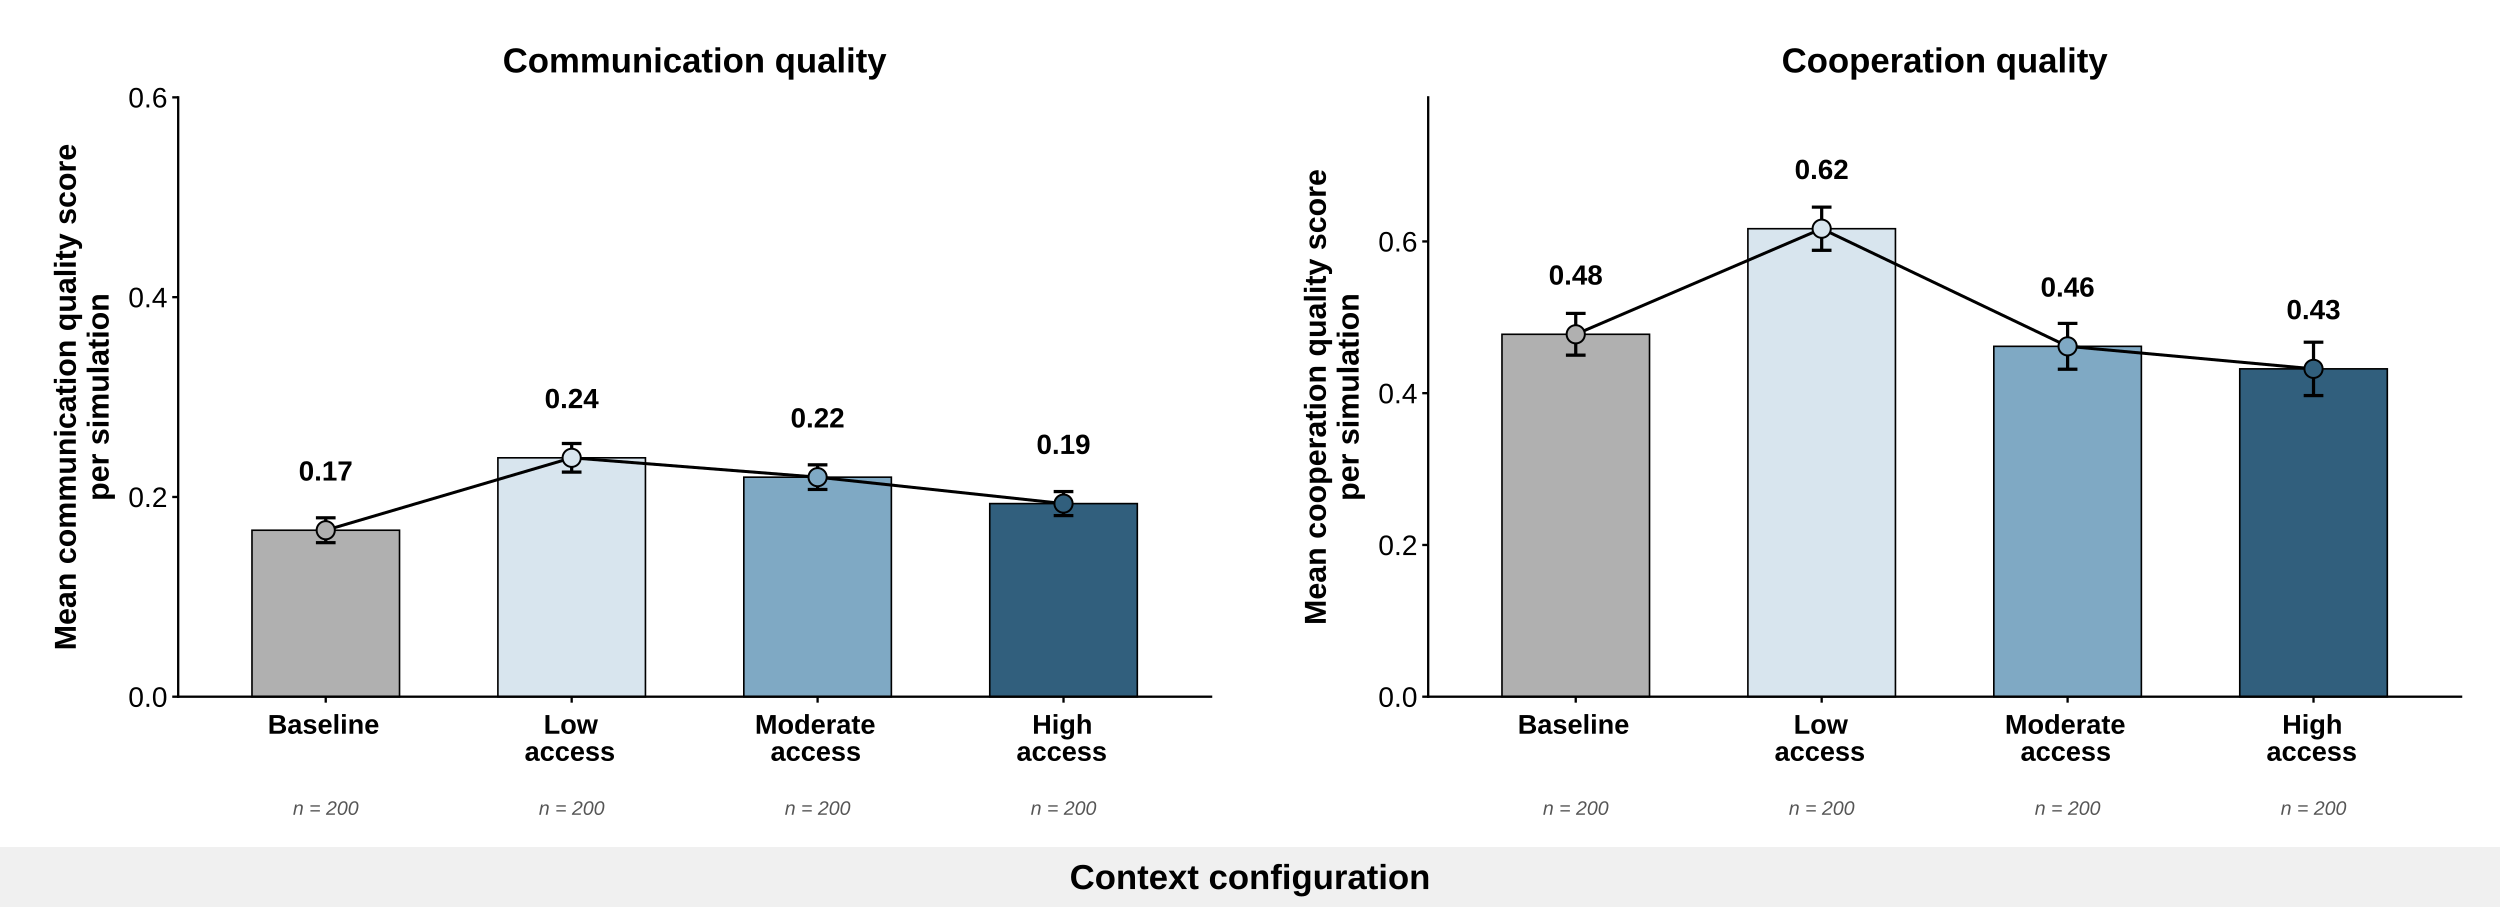
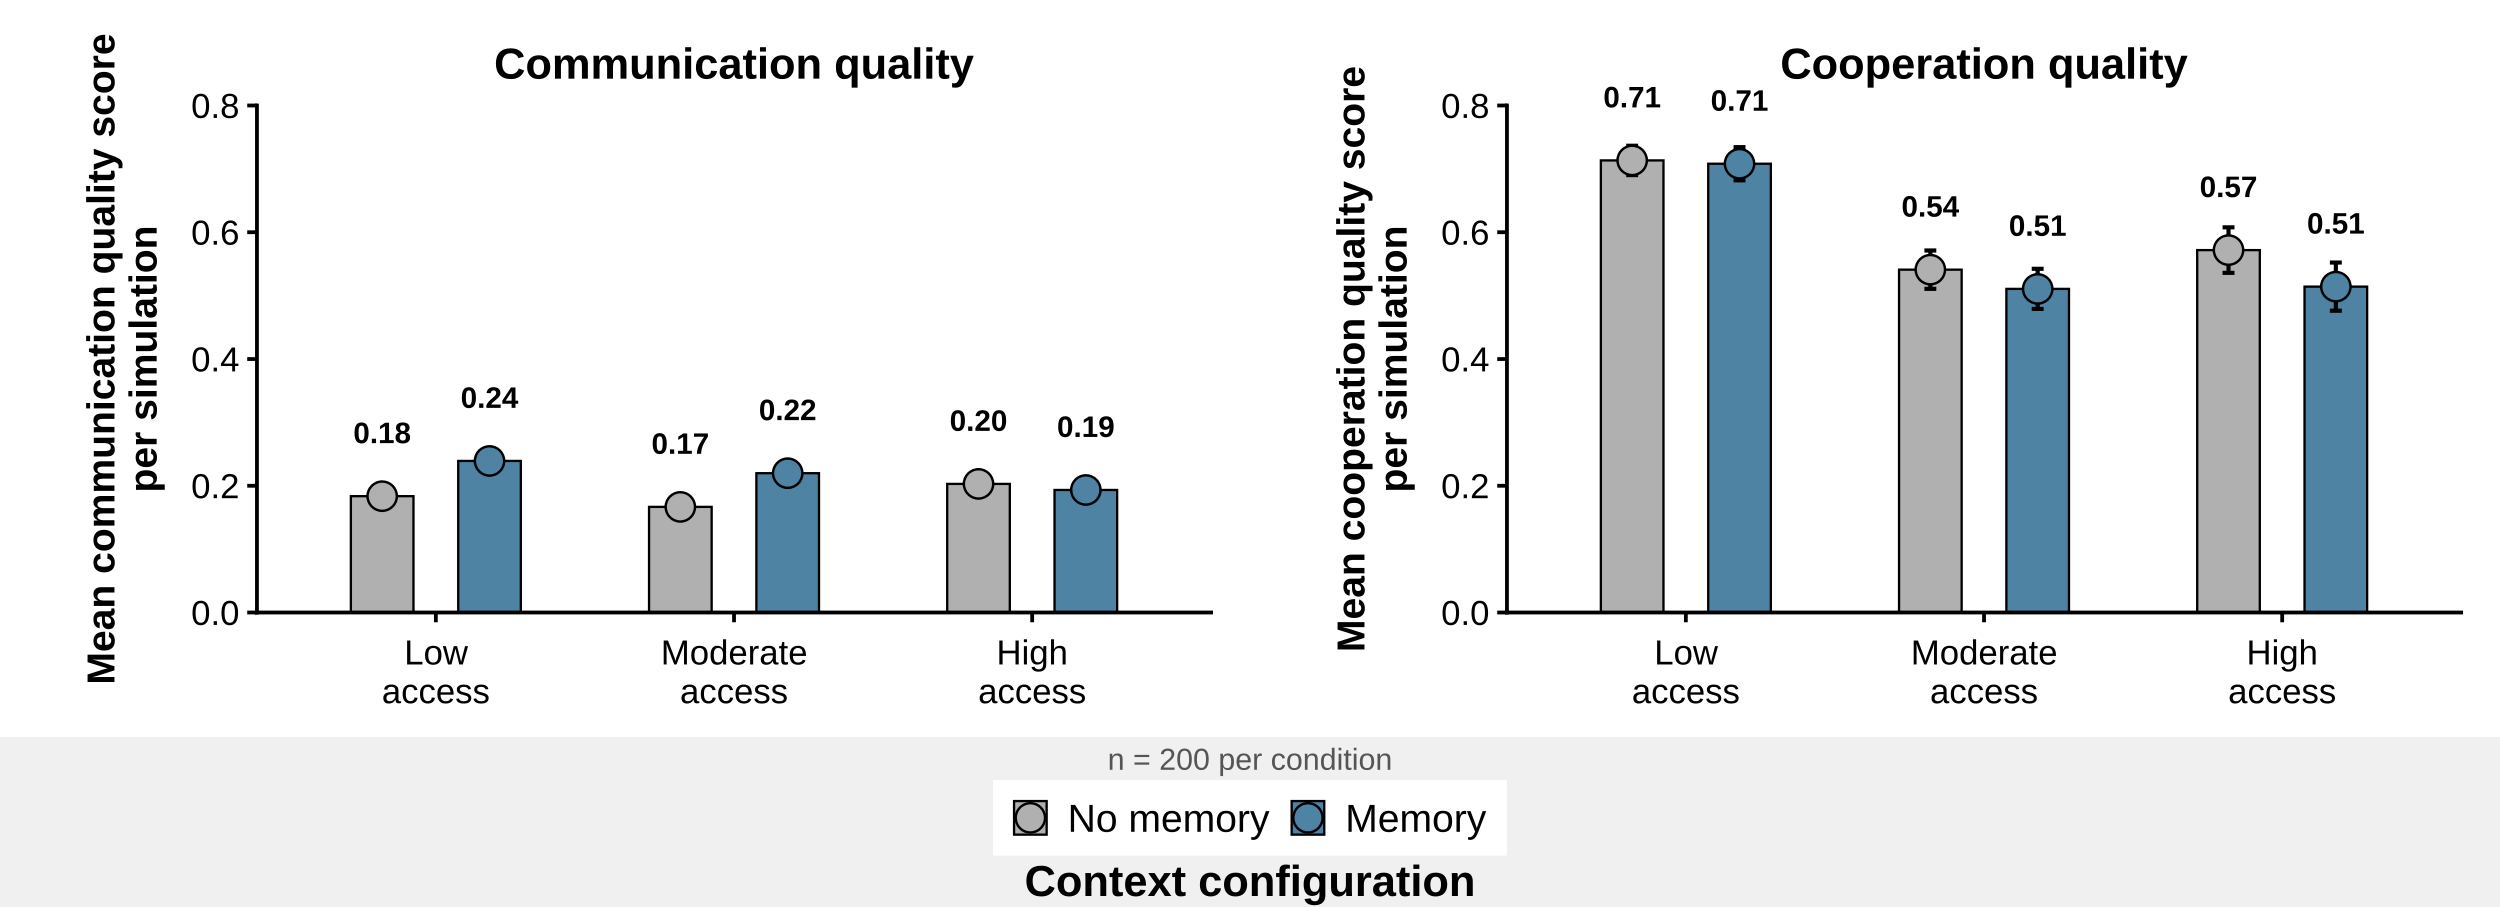
<svg xmlns="http://www.w3.org/2000/svg" width="1152.00pt" height="417.60pt" viewBox="0 0 1152.00 417.60">
  <g class="svglite">
    <defs>
      <style type="text/css">
    .svglite line, .svglite polyline, .svglite polygon, .svglite path, .svglite rect, .svglite circle {
      fill: none;
      stroke: #000000;
      stroke-linecap: round;
      stroke-linejoin: round;
      stroke-miterlimit: 10.00;
    }
    .svglite text {
      white-space: pre;
    }
    .svglite g.glyphgroup path {
      fill: inherit;
      stroke: none;
    }
  </style>
    </defs>
    <rect width="100%" height="100%" style="stroke: none; fill: none;" />
    <defs>
      <clipPath id="cpMC4wMHwxMTUyLjAwfDAuMDB8NDE3LjYw">
        <rect x="0.00" y="0.00" width="1152.00" height="417.60" />
      </clipPath>
    </defs>
    <g clip-path="url(#cpMC4wMHwxMTUyLjAwfDAuMDB8NDE3LjYw)">
</g>
    <defs>
-       <clipPath id="cpMC4wMHwxMTUyLjAwfDAuMDB8MzkwLjI4">
-         <rect x="0.00" y="0.00" width="1152.00" height="390.28" />
-       </clipPath>
-     </defs>
-     <g clip-path="url(#cpMC4wMHwxMTUyLjAwfDAuMDB8MzkwLjI4)">
- </g>
-     <g clip-path="url(#cpMC4wMHwxMTUyLjAwfDAuMDB8NDE3LjYw)">
- </g>
-     <defs>
-       <clipPath id="cpMC4wMHw1NzYuMDB8MC4wMHwzOTAuMjg=">
-         <rect x="0.00" y="0.00" width="576.00" height="390.28" />
-       </clipPath>
-     </defs>
-     <g clip-path="url(#cpMC4wMHw1NzYuMDB8MC4wMHwzOTAuMjg=)">
-       <rect x="0.00" y="0" width="576.00" height="390.28" style="stroke-width: 1.07; stroke: #FFFFFF; fill: #FFFFFF;" />
-     </g>
-     <g clip-path="url(#cpMC4wMHwxMTUyLjAwfDAuMDB8NDE3LjYw)">
-       <rect x="82.11" y="44.86" width="475.96" height="276.19" style="stroke-width: 1.07; stroke: none; fill: #FFFFFF;" />
-       <rect x="116.11" y="244.33" width="67.99" height="76.72" style="stroke-width: 0.75; stroke-linecap: butt; stroke-linejoin: miter; fill: #B0B0B0;" />
-       <rect x="229.43" y="210.96" width="67.99" height="110.09" style="stroke-width: 0.75; stroke-linecap: butt; stroke-linejoin: miter; fill: #D8E5EE;" />
-       <rect x="342.75" y="219.88" width="67.99" height="101.17" style="stroke-width: 0.75; stroke-linecap: butt; stroke-linejoin: miter; fill: #7FA9C4;" />
-       <rect x="456.08" y="232.06" width="67.99" height="88.99" style="stroke-width: 0.75; stroke-linecap: butt; stroke-linejoin: miter; fill: #315F7D;" />
-       <polyline points="150.10,244.33 263.43,210.96 376.75,219.88 490.07,232.06 " style="stroke-width: 1.39; stroke-linecap: butt;" />
-       <polyline points="145.57,238.60 154.64,238.60 " style="stroke-width: 1.49; stroke-linecap: butt;" />
-       <polyline points="150.10,238.60 150.10,250.06 " style="stroke-width: 1.49; stroke-linecap: butt;" />
-       <polyline points="145.57,250.06 154.64,250.06 " style="stroke-width: 1.49; stroke-linecap: butt;" />
-       <polyline points="258.89,204.37 267.96,204.37 " style="stroke-width: 1.49; stroke-linecap: butt;" />
-       <polyline points="263.43,204.37 263.43,217.54 " style="stroke-width: 1.49; stroke-linecap: butt;" />
-       <polyline points="258.89,217.54 267.96,217.54 " style="stroke-width: 1.49; stroke-linecap: butt;" />
-       <polyline points="372.22,214.20 381.28,214.20 " style="stroke-width: 1.49; stroke-linecap: butt;" />
-       <polyline points="376.75,214.20 376.75,225.55 " style="stroke-width: 1.49; stroke-linecap: butt;" />
-       <polyline points="372.22,225.55 381.28,225.55 " style="stroke-width: 1.49; stroke-linecap: butt;" />
-       <polyline points="485.54,226.52 494.61,226.52 " style="stroke-width: 1.49; stroke-linecap: butt;" />
-       <polyline points="490.07,226.52 490.07,237.59 " style="stroke-width: 1.49; stroke-linecap: butt;" />
-       <polyline points="485.54,237.59 494.61,237.59 " style="stroke-width: 1.49; stroke-linecap: butt;" />
-       <circle cx="150.10" cy="244.33" r="4.20" style="stroke-width: 0.92; fill: #B0B0B0;" />
-       <circle cx="263.43" cy="210.96" r="4.20" style="stroke-width: 0.92; fill: #D8E5EE;" />
-       <circle cx="376.75" cy="219.88" r="4.20" style="stroke-width: 0.92; fill: #7FA9C4;" />
-       <circle cx="490.07" cy="232.06" r="4.20" style="stroke-width: 0.92; fill: #315F7D;" />
-       <text x="150.10" y="221.44" text-anchor="middle" style="font-size: 12.80px; font-weight: bold; font-family: &quot;Arial&quot;;" textLength="24.89px" lengthAdjust="spacingAndGlyphs">0.17</text>
-       <text x="263.43" y="188.06" text-anchor="middle" style="font-size: 12.80px; font-weight: bold; font-family: &quot;Arial&quot;;" textLength="24.89px" lengthAdjust="spacingAndGlyphs">0.24</text>
-       <text x="376.75" y="196.98" text-anchor="middle" style="font-size: 12.80px; font-weight: bold; font-family: &quot;Arial&quot;;" textLength="24.89px" lengthAdjust="spacingAndGlyphs">0.22</text>
-       <text x="490.07" y="209.16" text-anchor="middle" style="font-size: 12.80px; font-weight: bold; font-family: &quot;Arial&quot;;" textLength="24.89px" lengthAdjust="spacingAndGlyphs">0.19</text>
-       <polyline points="82.11,321.05 82.11,44.86 " style="stroke-width: 1.07; stroke-linecap: square;" />
-       <text x="77.18" y="325.71" text-anchor="end" style="font-size: 13.00px; font-family: &quot;Arial&quot;;" textLength="18.08px" lengthAdjust="spacingAndGlyphs">0.0</text>
-       <text x="77.18" y="233.64" text-anchor="end" style="font-size: 13.00px; font-family: &quot;Arial&quot;;" textLength="18.08px" lengthAdjust="spacingAndGlyphs">0.2</text>
-       <text x="77.18" y="141.58" text-anchor="end" style="font-size: 13.00px; font-family: &quot;Arial&quot;;" textLength="18.08px" lengthAdjust="spacingAndGlyphs">0.4</text>
-       <text x="77.18" y="49.52" text-anchor="end" style="font-size: 13.00px; font-family: &quot;Arial&quot;;" textLength="18.08px" lengthAdjust="spacingAndGlyphs">0.6</text>
-       <polyline points="79.37,321.05 82.11,321.05 " style="stroke-width: 1.07; stroke-linecap: butt;" />
-       <polyline points="79.37,228.99 82.11,228.99 " style="stroke-width: 1.07; stroke-linecap: butt;" />
-       <polyline points="79.37,136.93 82.11,136.93 " style="stroke-width: 1.07; stroke-linecap: butt;" />
-       <polyline points="79.37,44.86 82.11,44.86 " style="stroke-width: 1.07; stroke-linecap: butt;" />
-       <polyline points="82.11,321.05 558.07,321.05 " style="stroke-width: 1.07; stroke-linecap: square;" />
-       <polyline points="150.10,323.79 150.10,321.05 " style="stroke-width: 1.07; stroke-linecap: butt;" />
-       <polyline points="263.43,323.79 263.43,321.05 " style="stroke-width: 1.07; stroke-linecap: butt;" />
-       <polyline points="376.75,323.79 376.75,321.05 " style="stroke-width: 1.07; stroke-linecap: butt;" />
-       <polyline points="490.07,323.79 490.07,321.05 " style="stroke-width: 1.07; stroke-linecap: butt;" />
-       <text x="123.37" y="338.11" style="font-size: 12.50px; font-weight: bold; font-family: &quot;Arial&quot;;" textLength="51.42px" lengthAdjust="spacingAndGlyphs">Baseline</text>
-       <text x="134.96" y="375.47" style="font-size: 9.00px; font-style: italic;fill: #555555; font-family: &quot;Arial&quot;;" textLength="5.00px" lengthAdjust="spacingAndGlyphs">n</text>
-       <text x="142.47" y="375.47" style="font-size: 9.00px; font-style: italic;fill: #555555; font-family: &quot;Arial&quot;;" textLength="5.25px" lengthAdjust="spacingAndGlyphs">=</text>
-       <text x="150.23" y="375.47" style="font-size: 9.00px; font-style: italic;fill: #555555; font-family: &quot;Arial&quot;;" textLength="15.00px" lengthAdjust="spacingAndGlyphs">200</text>
-       <text x="250.52" y="338.11" style="font-size: 12.50px; font-weight: bold; font-family: &quot;Arial&quot;;" textLength="25.00px" lengthAdjust="spacingAndGlyphs">Low</text>
-       <text x="241.74" y="350.56" style="font-size: 12.50px; font-weight: bold; font-family: &quot;Arial&quot;;" textLength="41.72px" lengthAdjust="spacingAndGlyphs">access</text>
-       <text x="248.29" y="375.47" style="font-size: 9.00px; font-style: italic;fill: #555555; font-family: &quot;Arial&quot;;" textLength="5.00px" lengthAdjust="spacingAndGlyphs">n</text>
-       <text x="255.79" y="375.47" style="font-size: 9.00px; font-style: italic;fill: #555555; font-family: &quot;Arial&quot;;" textLength="5.25px" lengthAdjust="spacingAndGlyphs">=</text>
-       <text x="263.55" y="375.47" style="font-size: 9.00px; font-style: italic;fill: #555555; font-family: &quot;Arial&quot;;" textLength="15.00px" lengthAdjust="spacingAndGlyphs">200</text>
-       <text x="347.86" y="338.11" style="font-size: 12.50px; font-weight: bold; font-family: &quot;Arial&quot;;" textLength="55.56px" lengthAdjust="spacingAndGlyphs">Moderate</text>
-       <text x="355.07" y="350.56" style="font-size: 12.50px; font-weight: bold; font-family: &quot;Arial&quot;;" textLength="41.72px" lengthAdjust="spacingAndGlyphs">access</text>
-       <text x="361.61" y="375.47" style="font-size: 9.00px; font-style: italic;fill: #555555; font-family: &quot;Arial&quot;;" textLength="5.00px" lengthAdjust="spacingAndGlyphs">n</text>
-       <text x="369.12" y="375.47" style="font-size: 9.00px; font-style: italic;fill: #555555; font-family: &quot;Arial&quot;;" textLength="5.25px" lengthAdjust="spacingAndGlyphs">=</text>
-       <text x="376.88" y="375.47" style="font-size: 9.00px; font-style: italic;fill: #555555; font-family: &quot;Arial&quot;;" textLength="15.00px" lengthAdjust="spacingAndGlyphs">200</text>
-       <text x="475.63" y="338.11" style="font-size: 12.50px; font-weight: bold; font-family: &quot;Arial&quot;;" textLength="27.78px" lengthAdjust="spacingAndGlyphs">High</text>
-       <text x="468.39" y="350.56" style="font-size: 12.50px; font-weight: bold; font-family: &quot;Arial&quot;;" textLength="41.72px" lengthAdjust="spacingAndGlyphs">access</text>
-       <text x="474.94" y="375.47" style="font-size: 9.00px; font-style: italic;fill: #555555; font-family: &quot;Arial&quot;;" textLength="5.00px" lengthAdjust="spacingAndGlyphs">n</text>
-       <text x="482.44" y="375.47" style="font-size: 9.00px; font-style: italic;fill: #555555; font-family: &quot;Arial&quot;;" textLength="5.25px" lengthAdjust="spacingAndGlyphs">=</text>
-       <text x="490.20" y="375.47" style="font-size: 9.00px; font-style: italic;fill: #555555; font-family: &quot;Arial&quot;;" textLength="15.00px" lengthAdjust="spacingAndGlyphs">200</text>
-       <text transform="translate(34.93,182.96) rotate(-90)" text-anchor="middle" style="font-size: 14.00px; font-weight: bold; font-family: &quot;Arial&quot;;" textLength="233.30px" lengthAdjust="spacingAndGlyphs">Mean communication quality score</text>
-       <text transform="translate(50.05,182.96) rotate(-90)" text-anchor="middle" style="font-size: 14.00px; font-weight: bold; font-family: &quot;Arial&quot;;" textLength="95.66px" lengthAdjust="spacingAndGlyphs">per simulation</text>
-       <text x="320.09" y="33.37" text-anchor="middle" style="font-size: 16.00px; font-weight: bold; font-family: &quot;Arial&quot;;" textLength="177.05px" lengthAdjust="spacingAndGlyphs">Communication quality</text>
-     </g>
-     <defs>
-       <clipPath id="cpNTc2LjAwfDExNTIuMDB8MC4wMHwzOTAuMjg=">
-         <rect x="576.00" y="0.00" width="576.00" height="390.28" />
-       </clipPath>
-     </defs>
-     <g clip-path="url(#cpNTc2LjAwfDExNTIuMDB8MC4wMHwzOTAuMjg=)">
-       <rect x="576.00" y="0" width="576.00" height="390.28" style="stroke-width: 1.07; stroke: #FFFFFF; fill: #FFFFFF;" />
-     </g>
-     <g clip-path="url(#cpMC4wMHwxMTUyLjAwfDAuMDB8NDE3LjYw)">
-       <rect x="658.11" y="44.86" width="475.96" height="276.19" style="stroke-width: 1.07; stroke: none; fill: #FFFFFF;" />
-       <rect x="692.11" y="154.04" width="67.99" height="167.01" style="stroke-width: 0.75; stroke-linecap: butt; stroke-linejoin: miter; fill: #B0B0B0;" />
-       <rect x="805.43" y="105.39" width="67.99" height="215.66" style="stroke-width: 0.75; stroke-linecap: butt; stroke-linejoin: miter; fill: #D8E5EE;" />
-       <rect x="918.75" y="159.59" width="67.99" height="161.46" style="stroke-width: 0.75; stroke-linecap: butt; stroke-linejoin: miter; fill: #7FA9C4;" />
-       <rect x="1032.08" y="169.97" width="67.99" height="151.08" style="stroke-width: 0.75; stroke-linecap: butt; stroke-linejoin: miter; fill: #315F7D;" />
-       <polyline points="726.10,154.04 839.43,105.39 952.75,159.59 1066.07,169.97 " style="stroke-width: 1.39; stroke-linecap: butt;" />
-       <polyline points="721.57,144.42 730.64,144.42 " style="stroke-width: 1.49; stroke-linecap: butt;" />
-       <polyline points="726.10,144.42 726.10,163.66 " style="stroke-width: 1.49; stroke-linecap: butt;" />
-       <polyline points="721.57,163.66 730.64,163.66 " style="stroke-width: 1.49; stroke-linecap: butt;" />
-       <polyline points="834.89,95.44 843.96,95.44 " style="stroke-width: 1.49; stroke-linecap: butt;" />
-       <polyline points="839.43,95.44 839.43,115.34 " style="stroke-width: 1.49; stroke-linecap: butt;" />
-       <polyline points="834.89,115.34 843.96,115.34 " style="stroke-width: 1.49; stroke-linecap: butt;" />
-       <polyline points="948.22,149.02 957.28,149.02 " style="stroke-width: 1.49; stroke-linecap: butt;" />
-       <polyline points="952.75,149.02 952.75,170.15 " style="stroke-width: 1.49; stroke-linecap: butt;" />
-       <polyline points="948.22,170.15 957.28,170.15 " style="stroke-width: 1.49; stroke-linecap: butt;" />
-       <polyline points="1061.54,157.68 1070.61,157.68 " style="stroke-width: 1.49; stroke-linecap: butt;" />
-       <polyline points="1066.07,157.68 1066.07,182.27 " style="stroke-width: 1.49; stroke-linecap: butt;" />
-       <polyline points="1061.54,182.27 1070.61,182.27 " style="stroke-width: 1.49; stroke-linecap: butt;" />
-       <circle cx="726.10" cy="154.04" r="4.20" style="stroke-width: 0.92; fill: #B0B0B0;" />
-       <circle cx="839.43" cy="105.39" r="4.20" style="stroke-width: 0.92; fill: #D8E5EE;" />
-       <circle cx="952.75" cy="159.59" r="4.20" style="stroke-width: 0.92; fill: #7FA9C4;" />
-       <circle cx="1066.07" cy="169.97" r="4.20" style="stroke-width: 0.92; fill: #315F7D;" />
-       <text x="726.10" y="131.14" text-anchor="middle" style="font-size: 12.80px; font-weight: bold; font-family: &quot;Arial&quot;;" textLength="24.89px" lengthAdjust="spacingAndGlyphs">0.48</text>
-       <text x="839.43" y="82.49" text-anchor="middle" style="font-size: 12.80px; font-weight: bold; font-family: &quot;Arial&quot;;" textLength="24.89px" lengthAdjust="spacingAndGlyphs">0.62</text>
-       <text x="952.75" y="136.69" text-anchor="middle" style="font-size: 12.80px; font-weight: bold; font-family: &quot;Arial&quot;;" textLength="24.89px" lengthAdjust="spacingAndGlyphs">0.46</text>
-       <text x="1066.07" y="147.07" text-anchor="middle" style="font-size: 12.80px; font-weight: bold; font-family: &quot;Arial&quot;;" textLength="24.89px" lengthAdjust="spacingAndGlyphs">0.43</text>
-       <polyline points="658.11,321.05 658.11,44.86 " style="stroke-width: 1.07; stroke-linecap: square;" />
-       <text x="653.18" y="325.71" text-anchor="end" style="font-size: 13.00px; font-family: &quot;Arial&quot;;" textLength="18.08px" lengthAdjust="spacingAndGlyphs">0.0</text>
-       <text x="653.18" y="255.77" text-anchor="end" style="font-size: 13.00px; font-family: &quot;Arial&quot;;" textLength="18.08px" lengthAdjust="spacingAndGlyphs">0.2</text>
-       <text x="653.18" y="185.84" text-anchor="end" style="font-size: 13.00px; font-family: &quot;Arial&quot;;" textLength="18.08px" lengthAdjust="spacingAndGlyphs">0.4</text>
-       <text x="653.18" y="115.90" text-anchor="end" style="font-size: 13.00px; font-family: &quot;Arial&quot;;" textLength="18.08px" lengthAdjust="spacingAndGlyphs">0.6</text>
-       <polyline points="655.37,321.05 658.11,321.05 " style="stroke-width: 1.07; stroke-linecap: butt;" />
-       <polyline points="655.37,251.12 658.11,251.12 " style="stroke-width: 1.07; stroke-linecap: butt;" />
-       <polyline points="655.37,181.18 658.11,181.18 " style="stroke-width: 1.07; stroke-linecap: butt;" />
-       <polyline points="655.37,111.25 658.11,111.25 " style="stroke-width: 1.07; stroke-linecap: butt;" />
-       <polyline points="658.11,321.05 1134.07,321.05 " style="stroke-width: 1.07; stroke-linecap: square;" />
-       <polyline points="726.10,323.79 726.10,321.05 " style="stroke-width: 1.07; stroke-linecap: butt;" />
-       <polyline points="839.43,323.79 839.43,321.05 " style="stroke-width: 1.07; stroke-linecap: butt;" />
-       <polyline points="952.75,323.79 952.75,321.05 " style="stroke-width: 1.07; stroke-linecap: butt;" />
-       <polyline points="1066.07,323.79 1066.07,321.05 " style="stroke-width: 1.07; stroke-linecap: butt;" />
-       <text x="699.37" y="338.11" style="font-size: 12.50px; font-weight: bold; font-family: &quot;Arial&quot;;" textLength="51.42px" lengthAdjust="spacingAndGlyphs">Baseline</text>
-       <text x="710.96" y="375.47" style="font-size: 9.00px; font-style: italic;fill: #555555; font-family: &quot;Arial&quot;;" textLength="5.00px" lengthAdjust="spacingAndGlyphs">n</text>
-       <text x="718.47" y="375.47" style="font-size: 9.00px; font-style: italic;fill: #555555; font-family: &quot;Arial&quot;;" textLength="5.25px" lengthAdjust="spacingAndGlyphs">=</text>
-       <text x="726.23" y="375.47" style="font-size: 9.00px; font-style: italic;fill: #555555; font-family: &quot;Arial&quot;;" textLength="15.00px" lengthAdjust="spacingAndGlyphs">200</text>
-       <text x="826.52" y="338.11" style="font-size: 12.50px; font-weight: bold; font-family: &quot;Arial&quot;;" textLength="25.00px" lengthAdjust="spacingAndGlyphs">Low</text>
-       <text x="817.74" y="350.56" style="font-size: 12.50px; font-weight: bold; font-family: &quot;Arial&quot;;" textLength="41.72px" lengthAdjust="spacingAndGlyphs">access</text>
-       <text x="824.29" y="375.47" style="font-size: 9.00px; font-style: italic;fill: #555555; font-family: &quot;Arial&quot;;" textLength="5.00px" lengthAdjust="spacingAndGlyphs">n</text>
-       <text x="831.79" y="375.47" style="font-size: 9.00px; font-style: italic;fill: #555555; font-family: &quot;Arial&quot;;" textLength="5.25px" lengthAdjust="spacingAndGlyphs">=</text>
-       <text x="839.55" y="375.47" style="font-size: 9.00px; font-style: italic;fill: #555555; font-family: &quot;Arial&quot;;" textLength="15.00px" lengthAdjust="spacingAndGlyphs">200</text>
-       <text x="923.86" y="338.11" style="font-size: 12.50px; font-weight: bold; font-family: &quot;Arial&quot;;" textLength="55.56px" lengthAdjust="spacingAndGlyphs">Moderate</text>
-       <text x="931.07" y="350.56" style="font-size: 12.50px; font-weight: bold; font-family: &quot;Arial&quot;;" textLength="41.72px" lengthAdjust="spacingAndGlyphs">access</text>
-       <text x="937.61" y="375.47" style="font-size: 9.00px; font-style: italic;fill: #555555; font-family: &quot;Arial&quot;;" textLength="5.00px" lengthAdjust="spacingAndGlyphs">n</text>
-       <text x="945.12" y="375.47" style="font-size: 9.00px; font-style: italic;fill: #555555; font-family: &quot;Arial&quot;;" textLength="5.25px" lengthAdjust="spacingAndGlyphs">=</text>
-       <text x="952.88" y="375.47" style="font-size: 9.00px; font-style: italic;fill: #555555; font-family: &quot;Arial&quot;;" textLength="15.00px" lengthAdjust="spacingAndGlyphs">200</text>
-       <text x="1051.63" y="338.11" style="font-size: 12.50px; font-weight: bold; font-family: &quot;Arial&quot;;" textLength="27.78px" lengthAdjust="spacingAndGlyphs">High</text>
-       <text x="1044.39" y="350.56" style="font-size: 12.50px; font-weight: bold; font-family: &quot;Arial&quot;;" textLength="41.72px" lengthAdjust="spacingAndGlyphs">access</text>
-       <text x="1050.94" y="375.47" style="font-size: 9.00px; font-style: italic;fill: #555555; font-family: &quot;Arial&quot;;" textLength="5.00px" lengthAdjust="spacingAndGlyphs">n</text>
-       <text x="1058.44" y="375.47" style="font-size: 9.00px; font-style: italic;fill: #555555; font-family: &quot;Arial&quot;;" textLength="5.25px" lengthAdjust="spacingAndGlyphs">=</text>
-       <text x="1066.20" y="375.47" style="font-size: 9.00px; font-style: italic;fill: #555555; font-family: &quot;Arial&quot;;" textLength="15.00px" lengthAdjust="spacingAndGlyphs">200</text>
-       <text transform="translate(610.93,182.96) rotate(-90)" text-anchor="middle" style="font-size: 14.00px; font-weight: bold; font-family: &quot;Arial&quot;;" textLength="209.95px" lengthAdjust="spacingAndGlyphs">Mean cooperation quality score</text>
-       <text transform="translate(626.05,182.96) rotate(-90)" text-anchor="middle" style="font-size: 14.00px; font-weight: bold; font-family: &quot;Arial&quot;;" textLength="95.66px" lengthAdjust="spacingAndGlyphs">per simulation</text>
-       <text x="896.09" y="33.37" text-anchor="middle" style="font-size: 16.00px; font-weight: bold; font-family: &quot;Arial&quot;;" textLength="150.36px" lengthAdjust="spacingAndGlyphs">Cooperation quality</text>
-     </g>
-     <defs>
-       <clipPath id="cpMC4wMHwxMTUyLjAwfDM5MC4yOHw0MTcuNjA=">
-         <rect x="0.00" y="390.28" width="1152.00" height="27.32" />
-       </clipPath>
-     </defs>
-     <g clip-path="url(#cpMC4wMHwxMTUyLjAwfDM5MC4yOHw0MTcuNjA=)">
- </g>
-     <g clip-path="url(#cpMC4wMHwxMTUyLjAwfDAuMDB8NDE3LjYw)">
-       <text x="576.00" y="409.67" text-anchor="middle" style="font-size: 16.00px; font-weight: bold; font-family: &quot;Arial&quot;;" textLength="166.34px" lengthAdjust="spacingAndGlyphs">Context configuration</text>
+       <clipPath id="cpMC4wMHwxMTUyLjAwfDAuMDB8MzM5LjUx">
+         <rect x="0.00" y="0.00" width="1152.00" height="339.51" />
+       </clipPath>
+     </defs>
+     <g clip-path="url(#cpMC4wMHwxMTUyLjAwfDAuMDB8MzM5LjUx)">
+ </g>
+     <g clip-path="url(#cpMC4wMHwxMTUyLjAwfDAuMDB8NDE3LjYw)">
+ </g>
+     <defs>
+       <clipPath id="cpMC4wMHw1NzYuMDB8MC4wMHwzMzkuNTE=">
+         <rect x="0.00" y="0" width="576.00" height="339.51" />
+       </clipPath>
+     </defs>
+     <g clip-path="url(#cpMC4wMHw1NzYuMDB8MC4wMHwzMzkuNTE=)">
+       <rect x="0.00" y="0" width="576.00" height="339.51" style="stroke-width: 1.75; stroke: #FFFFFF; fill: #FFFFFF;" />
+     </g>
+     <g clip-path="url(#cpMC4wMHwxMTUyLjAwfDAuMDB8NDE3LjYw)">
+       <rect x="118.40" y="48.61" width="439.66" height="233.63" style="stroke-width: 1.75; stroke: none; fill: #FFFFFF;" />
+       <rect x="161.68" y="228.64" width="28.85" height="53.60" style="stroke-width: 1.07; stroke-linecap: butt; stroke-linejoin: miter; fill: #B0B0B0;" />
+       <rect x="211.15" y="212.40" width="28.85" height="69.85" style="stroke-width: 1.07; stroke-linecap: butt; stroke-linejoin: miter; fill: #4F83A3;" />
+       <rect x="299.08" y="233.57" width="28.85" height="48.67" style="stroke-width: 1.07; stroke-linecap: butt; stroke-linejoin: miter; fill: #B0B0B0;" />
+       <rect x="348.54" y="218.05" width="28.85" height="64.19" style="stroke-width: 1.07; stroke-linecap: butt; stroke-linejoin: miter; fill: #4F83A3;" />
+       <rect x="436.47" y="222.98" width="28.85" height="59.26" style="stroke-width: 1.07; stroke-linecap: butt; stroke-linejoin: miter; fill: #B0B0B0;" />
+       <rect x="485.93" y="225.78" width="28.85" height="56.46" style="stroke-width: 1.07; stroke-linecap: butt; stroke-linejoin: miter; fill: #4F83A3;" />
+       <polyline points="173.36,224.23 178.86,224.23 " style="stroke-width: 1.92; stroke-linecap: butt;" />
+       <polyline points="176.11,224.23 176.11,233.05 " style="stroke-width: 1.92; stroke-linecap: butt;" />
+       <polyline points="173.36,233.05 178.86,233.05 " style="stroke-width: 1.92; stroke-linecap: butt;" />
+       <polyline points="222.82,208.22 228.32,208.22 " style="stroke-width: 1.92; stroke-linecap: butt;" />
+       <polyline points="225.57,208.22 225.57,216.57 " style="stroke-width: 1.92; stroke-linecap: butt;" />
+       <polyline points="222.82,216.57 228.32,216.57 " style="stroke-width: 1.92; stroke-linecap: butt;" />
+       <polyline points="310.76,229.93 316.25,229.93 " style="stroke-width: 1.92; stroke-linecap: butt;" />
+       <polyline points="313.50,229.93 313.50,237.21 " style="stroke-width: 1.92; stroke-linecap: butt;" />
+       <polyline points="310.76,237.21 316.25,237.21 " style="stroke-width: 1.92; stroke-linecap: butt;" />
+       <polyline points="360.22,214.45 365.71,214.45 " style="stroke-width: 1.92; stroke-linecap: butt;" />
+       <polyline points="362.97,214.45 362.97,221.65 " style="stroke-width: 1.92; stroke-linecap: butt;" />
+       <polyline points="360.22,221.65 365.71,221.65 " style="stroke-width: 1.92; stroke-linecap: butt;" />
+       <polyline points="448.15,218.66 453.65,218.66 " style="stroke-width: 1.92; stroke-linecap: butt;" />
+       <polyline points="450.90,218.66 450.90,227.30 " style="stroke-width: 1.92; stroke-linecap: butt;" />
+       <polyline points="448.15,227.30 453.65,227.30 " style="stroke-width: 1.92; stroke-linecap: butt;" />
+       <polyline points="497.61,222.27 503.11,222.27 " style="stroke-width: 1.92; stroke-linecap: butt;" />
+       <polyline points="500.36,222.27 500.36,229.29 " style="stroke-width: 1.92; stroke-linecap: butt;" />
+       <polyline points="497.61,229.29 503.11,229.29 " style="stroke-width: 1.92; stroke-linecap: butt;" />
+       <circle cx="176.11" cy="228.64" r="6.76" style="stroke-width: 1.13; fill: #B0B0B0;" />
+       <circle cx="225.57" cy="212.40" r="6.76" style="stroke-width: 1.13; fill: #4F83A3;" />
+       <circle cx="313.50" cy="233.57" r="6.76" style="stroke-width: 1.13; fill: #B0B0B0;" />
+       <circle cx="362.97" cy="218.05" r="6.76" style="stroke-width: 1.13; fill: #4F83A3;" />
+       <circle cx="450.90" cy="222.98" r="6.76" style="stroke-width: 1.13; fill: #B0B0B0;" />
+       <circle cx="500.36" cy="225.78" r="6.76" style="stroke-width: 1.13; fill: #4F83A3;" />
+       <text x="176.11" y="204.20" text-anchor="middle" style="font-size: 13.66px; font-weight: bold; font-family: &quot;Arial&quot;;" textLength="26.58px" lengthAdjust="spacingAndGlyphs">0.18</text>
+       <text x="225.57" y="187.95" text-anchor="middle" style="font-size: 13.66px; font-weight: bold; font-family: &quot;Arial&quot;;" textLength="26.58px" lengthAdjust="spacingAndGlyphs">0.24</text>
+       <text x="313.50" y="209.12" text-anchor="middle" style="font-size: 13.66px; font-weight: bold; font-family: &quot;Arial&quot;;" textLength="26.58px" lengthAdjust="spacingAndGlyphs">0.17</text>
+       <text x="362.97" y="193.61" text-anchor="middle" style="font-size: 13.66px; font-weight: bold; font-family: &quot;Arial&quot;;" textLength="26.58px" lengthAdjust="spacingAndGlyphs">0.22</text>
+       <text x="450.90" y="198.54" text-anchor="middle" style="font-size: 13.66px; font-weight: bold; font-family: &quot;Arial&quot;;" textLength="26.58px" lengthAdjust="spacingAndGlyphs">0.20</text>
+       <text x="500.36" y="201.34" text-anchor="middle" style="font-size: 13.66px; font-weight: bold; font-family: &quot;Arial&quot;;" textLength="26.58px" lengthAdjust="spacingAndGlyphs">0.19</text>
+       <polyline points="118.40,282.24 118.40,48.61 " style="stroke-width: 1.75; stroke-linecap: square;" />
+       <text x="110.33" y="287.97" text-anchor="end" style="font-size: 16.00px; font-family: &quot;Arial&quot;;" textLength="22.27px" lengthAdjust="spacingAndGlyphs">0.0</text>
+       <text x="110.33" y="229.56" text-anchor="end" style="font-size: 16.00px; font-family: &quot;Arial&quot;;" textLength="22.27px" lengthAdjust="spacingAndGlyphs">0.2</text>
+       <text x="110.33" y="171.15" text-anchor="end" style="font-size: 16.00px; font-family: &quot;Arial&quot;;" textLength="22.27px" lengthAdjust="spacingAndGlyphs">0.4</text>
+       <text x="110.33" y="112.74" text-anchor="end" style="font-size: 16.00px; font-family: &quot;Arial&quot;;" textLength="22.27px" lengthAdjust="spacingAndGlyphs">0.6</text>
+       <text x="110.33" y="54.34" text-anchor="end" style="font-size: 16.00px; font-family: &quot;Arial&quot;;" textLength="22.27px" lengthAdjust="spacingAndGlyphs">0.8</text>
+       <polyline points="113.92,282.24 118.40,282.24 " style="stroke-width: 1.75; stroke-linecap: butt;" />
+       <polyline points="113.92,223.83 118.40,223.83 " style="stroke-width: 1.75; stroke-linecap: butt;" />
+       <polyline points="113.92,165.43 118.40,165.43 " style="stroke-width: 1.75; stroke-linecap: butt;" />
+       <polyline points="113.92,107.02 118.40,107.02 " style="stroke-width: 1.75; stroke-linecap: butt;" />
+       <polyline points="113.92,48.61 118.40,48.61 " style="stroke-width: 1.75; stroke-linecap: butt;" />
+       <polyline points="118.40,282.24 558.07,282.24 " style="stroke-width: 1.75; stroke-linecap: square;" />
+       <polyline points="200.84,286.73 200.84,282.24 " style="stroke-width: 1.75; stroke-linecap: butt;" />
+       <polyline points="338.24,286.73 338.24,282.24 " style="stroke-width: 1.75; stroke-linecap: butt;" />
+       <polyline points="475.63,286.73 475.63,282.24 " style="stroke-width: 1.75; stroke-linecap: butt;" />
+       <text x="186.29" y="306.18" style="font-size: 16.00px; font-family: &quot;Arial&quot;;" textLength="29.38px" lengthAdjust="spacingAndGlyphs">Low</text>
+       <text x="175.94" y="324.04" style="font-size: 16.00px; font-family: &quot;Arial&quot;;" textLength="49.81px" lengthAdjust="spacingAndGlyphs">access</text>
+       <text x="304.52" y="306.18" style="font-size: 16.00px; font-family: &quot;Arial&quot;;" textLength="67.64px" lengthAdjust="spacingAndGlyphs">Moderate</text>
+       <text x="313.34" y="324.04" style="font-size: 16.00px; font-family: &quot;Arial&quot;;" textLength="49.81px" lengthAdjust="spacingAndGlyphs">access</text>
+       <text x="459.18" y="306.18" style="font-size: 16.00px; font-family: &quot;Arial&quot;;" textLength="32.94px" lengthAdjust="spacingAndGlyphs">High</text>
+       <text x="450.73" y="324.04" style="font-size: 16.00px; font-family: &quot;Arial&quot;;" textLength="49.81px" lengthAdjust="spacingAndGlyphs">access</text>
+       <text transform="translate(52.74,165.43) rotate(-90)" text-anchor="middle" style="font-size: 18.00px; font-weight: bold; font-family: &quot;Arial&quot;;" textLength="300.16px" lengthAdjust="spacingAndGlyphs">Mean communication quality score</text>
+       <text transform="translate(72.18,165.43) rotate(-90)" text-anchor="middle" style="font-size: 18.00px; font-weight: bold; font-family: &quot;Arial&quot;;" textLength="123.05px" lengthAdjust="spacingAndGlyphs">per simulation</text>
+       <text x="338.24" y="36.24" text-anchor="middle" style="font-size: 20.00px; font-weight: bold; font-family: &quot;Arial&quot;;" textLength="221.16px" lengthAdjust="spacingAndGlyphs">Communication quality</text>
+     </g>
+     <defs>
+       <clipPath id="cpNTc2LjAwfDExNTIuMDB8MC4wMHwzMzkuNTE=">
+         <rect x="576.00" y="0" width="576.00" height="339.51" />
+       </clipPath>
+     </defs>
+     <g clip-path="url(#cpNTc2LjAwfDExNTIuMDB8MC4wMHwzMzkuNTE=)">
+       <rect x="576.00" y="0" width="576.00" height="339.51" style="stroke-width: 1.75; stroke: #FFFFFF; fill: #FFFFFF;" />
+     </g>
+     <g clip-path="url(#cpMC4wMHwxMTUyLjAwfDAuMDB8NDE3LjYw)">
+       <rect x="694.40" y="48.61" width="439.66" height="233.63" style="stroke-width: 1.75; stroke: none; fill: #FFFFFF;" />
+       <rect x="737.68" y="73.92" width="28.85" height="208.32" style="stroke-width: 1.07; stroke-linecap: butt; stroke-linejoin: miter; fill: #B0B0B0;" />
+       <rect x="787.15" y="75.45" width="28.85" height="206.79" style="stroke-width: 1.07; stroke-linecap: butt; stroke-linejoin: miter; fill: #4F83A3;" />
+       <rect x="875.08" y="124.26" width="28.85" height="157.98" style="stroke-width: 1.07; stroke-linecap: butt; stroke-linejoin: miter; fill: #B0B0B0;" />
+       <rect x="924.54" y="133.12" width="28.85" height="149.12" style="stroke-width: 1.07; stroke-linecap: butt; stroke-linejoin: miter; fill: #4F83A3;" />
+       <rect x="1012.47" y="115.25" width="28.85" height="167.00" style="stroke-width: 1.07; stroke-linecap: butt; stroke-linejoin: miter; fill: #B0B0B0;" />
+       <rect x="1061.93" y="132.08" width="28.85" height="150.16" style="stroke-width: 1.07; stroke-linecap: butt; stroke-linejoin: miter; fill: #4F83A3;" />
+       <polyline points="749.36,67.15 754.86,67.15 " style="stroke-width: 1.92; stroke-linecap: butt;" />
+       <polyline points="752.11,67.15 752.11,80.70 " style="stroke-width: 1.92; stroke-linecap: butt;" />
+       <polyline points="749.36,80.70 754.86,80.70 " style="stroke-width: 1.92; stroke-linecap: butt;" />
+       <polyline points="798.82,67.81 804.32,67.81 " style="stroke-width: 1.92; stroke-linecap: butt;" />
+       <polyline points="801.57,67.81 801.57,83.09 " style="stroke-width: 1.92; stroke-linecap: butt;" />
+       <polyline points="798.82,83.09 804.32,83.09 " style="stroke-width: 1.92; stroke-linecap: butt;" />
+       <polyline points="886.76,115.43 892.25,115.43 " style="stroke-width: 1.92; stroke-linecap: butt;" />
+       <polyline points="889.50,115.43 889.50,133.09 " style="stroke-width: 1.92; stroke-linecap: butt;" />
+       <polyline points="886.76,133.09 892.25,133.09 " style="stroke-width: 1.92; stroke-linecap: butt;" />
+       <polyline points="936.22,123.87 941.71,123.87 " style="stroke-width: 1.92; stroke-linecap: butt;" />
+       <polyline points="938.97,123.87 938.97,142.36 " style="stroke-width: 1.92; stroke-linecap: butt;" />
+       <polyline points="936.22,142.36 941.71,142.36 " style="stroke-width: 1.92; stroke-linecap: butt;" />
+       <polyline points="1024.15,104.75 1029.65,104.75 " style="stroke-width: 1.92; stroke-linecap: butt;" />
+       <polyline points="1026.90,104.75 1026.90,125.74 " style="stroke-width: 1.92; stroke-linecap: butt;" />
+       <polyline points="1024.15,125.74 1029.65,125.74 " style="stroke-width: 1.92; stroke-linecap: butt;" />
+       <polyline points="1073.61,120.98 1079.11,120.98 " style="stroke-width: 1.92; stroke-linecap: butt;" />
+       <polyline points="1076.36,120.98 1076.36,143.17 " style="stroke-width: 1.92; stroke-linecap: butt;" />
+       <polyline points="1073.61,143.17 1079.11,143.17 " style="stroke-width: 1.92; stroke-linecap: butt;" />
+       <circle cx="752.11" cy="73.92" r="6.76" style="stroke-width: 1.13; fill: #B0B0B0;" />
+       <circle cx="801.57" cy="75.45" r="6.76" style="stroke-width: 1.13; fill: #4F83A3;" />
+       <circle cx="889.50" cy="124.26" r="6.76" style="stroke-width: 1.13; fill: #B0B0B0;" />
+       <circle cx="938.97" cy="133.12" r="6.76" style="stroke-width: 1.13; fill: #4F83A3;" />
+       <circle cx="1026.90" cy="115.25" r="6.76" style="stroke-width: 1.13; fill: #B0B0B0;" />
+       <circle cx="1076.36" cy="132.08" r="6.76" style="stroke-width: 1.13; fill: #4F83A3;" />
+       <text x="752.11" y="49.48" text-anchor="middle" style="font-size: 13.66px; font-weight: bold; font-family: &quot;Arial&quot;;" textLength="26.58px" lengthAdjust="spacingAndGlyphs">0.71</text>
+       <text x="801.57" y="51.01" text-anchor="middle" style="font-size: 13.66px; font-weight: bold; font-family: &quot;Arial&quot;;" textLength="26.58px" lengthAdjust="spacingAndGlyphs">0.71</text>
+       <text x="889.50" y="99.82" text-anchor="middle" style="font-size: 13.66px; font-weight: bold; font-family: &quot;Arial&quot;;" textLength="26.58px" lengthAdjust="spacingAndGlyphs">0.54</text>
+       <text x="938.97" y="108.67" text-anchor="middle" style="font-size: 13.66px; font-weight: bold; font-family: &quot;Arial&quot;;" textLength="26.58px" lengthAdjust="spacingAndGlyphs">0.51</text>
+       <text x="1026.90" y="90.80" text-anchor="middle" style="font-size: 13.66px; font-weight: bold; font-family: &quot;Arial&quot;;" textLength="26.58px" lengthAdjust="spacingAndGlyphs">0.57</text>
+       <text x="1076.36" y="107.63" text-anchor="middle" style="font-size: 13.66px; font-weight: bold; font-family: &quot;Arial&quot;;" textLength="26.58px" lengthAdjust="spacingAndGlyphs">0.51</text>
+       <polyline points="694.40,282.24 694.40,48.61 " style="stroke-width: 1.75; stroke-linecap: square;" />
+       <text x="686.33" y="287.97" text-anchor="end" style="font-size: 16.00px; font-family: &quot;Arial&quot;;" textLength="22.27px" lengthAdjust="spacingAndGlyphs">0.0</text>
+       <text x="686.33" y="229.56" text-anchor="end" style="font-size: 16.00px; font-family: &quot;Arial&quot;;" textLength="22.27px" lengthAdjust="spacingAndGlyphs">0.2</text>
+       <text x="686.33" y="171.15" text-anchor="end" style="font-size: 16.00px; font-family: &quot;Arial&quot;;" textLength="22.27px" lengthAdjust="spacingAndGlyphs">0.4</text>
+       <text x="686.33" y="112.74" text-anchor="end" style="font-size: 16.00px; font-family: &quot;Arial&quot;;" textLength="22.27px" lengthAdjust="spacingAndGlyphs">0.6</text>
+       <text x="686.33" y="54.34" text-anchor="end" style="font-size: 16.00px; font-family: &quot;Arial&quot;;" textLength="22.27px" lengthAdjust="spacingAndGlyphs">0.8</text>
+       <polyline points="689.92,282.24 694.40,282.24 " style="stroke-width: 1.75; stroke-linecap: butt;" />
+       <polyline points="689.92,223.83 694.40,223.83 " style="stroke-width: 1.75; stroke-linecap: butt;" />
+       <polyline points="689.92,165.43 694.40,165.43 " style="stroke-width: 1.75; stroke-linecap: butt;" />
+       <polyline points="689.92,107.02 694.40,107.02 " style="stroke-width: 1.75; stroke-linecap: butt;" />
+       <polyline points="689.92,48.61 694.40,48.61 " style="stroke-width: 1.75; stroke-linecap: butt;" />
+       <polyline points="694.40,282.24 1134.07,282.24 " style="stroke-width: 1.75; stroke-linecap: square;" />
+       <polyline points="776.84,286.73 776.84,282.24 " style="stroke-width: 1.75; stroke-linecap: butt;" />
+       <polyline points="914.24,286.73 914.24,282.24 " style="stroke-width: 1.75; stroke-linecap: butt;" />
+       <polyline points="1051.63,286.73 1051.63,282.24 " style="stroke-width: 1.75; stroke-linecap: butt;" />
+       <text x="762.29" y="306.18" style="font-size: 16.00px; font-family: &quot;Arial&quot;;" textLength="29.38px" lengthAdjust="spacingAndGlyphs">Low</text>
+       <text x="751.94" y="324.04" style="font-size: 16.00px; font-family: &quot;Arial&quot;;" textLength="49.81px" lengthAdjust="spacingAndGlyphs">access</text>
+       <text x="880.52" y="306.18" style="font-size: 16.00px; font-family: &quot;Arial&quot;;" textLength="67.64px" lengthAdjust="spacingAndGlyphs">Moderate</text>
+       <text x="889.34" y="324.04" style="font-size: 16.00px; font-family: &quot;Arial&quot;;" textLength="49.81px" lengthAdjust="spacingAndGlyphs">access</text>
+       <text x="1035.18" y="306.18" style="font-size: 16.00px; font-family: &quot;Arial&quot;;" textLength="32.94px" lengthAdjust="spacingAndGlyphs">High</text>
+       <text x="1026.73" y="324.04" style="font-size: 16.00px; font-family: &quot;Arial&quot;;" textLength="49.81px" lengthAdjust="spacingAndGlyphs">access</text>
+       <text transform="translate(628.74,165.43) rotate(-90)" text-anchor="middle" style="font-size: 18.00px; font-weight: bold; font-family: &quot;Arial&quot;;" textLength="270.16px" lengthAdjust="spacingAndGlyphs">Mean cooperation quality score</text>
+       <text transform="translate(648.18,165.43) rotate(-90)" text-anchor="middle" style="font-size: 18.00px; font-weight: bold; font-family: &quot;Arial&quot;;" textLength="123.05px" lengthAdjust="spacingAndGlyphs">per simulation</text>
+       <text x="914.24" y="36.24" text-anchor="middle" style="font-size: 20.00px; font-weight: bold; font-family: &quot;Arial&quot;;" textLength="187.81px" lengthAdjust="spacingAndGlyphs">Cooperation quality</text>
+     </g>
+     <defs>
+       <clipPath id="cpMC4wMHwxMTUyLjAwfDMzOS41MXwzNTkuODg=">
+         <rect x="0.00" y="339.51" width="1152.00" height="20.37" />
+       </clipPath>
+     </defs>
+     <g clip-path="url(#cpMC4wMHwxMTUyLjAwfDMzOS41MXwzNTkuODg=)">
+ </g>
+     <g clip-path="url(#cpMC4wMHwxMTUyLjAwfDAuMDB8NDE3LjYw)">
+       <text x="576.00" y="354.71" text-anchor="middle" style="font-size: 14.00px;fill: #555555; font-family: &quot;Arial&quot;;" textLength="131.09px" lengthAdjust="spacingAndGlyphs">n = 200 per condition</text>
+       <rect x="457.60" y="359.45" width="236.80" height="34.82" style="stroke-width: 1.75; stroke: none; fill: #FFFFFF;" />
+       <rect x="466.57" y="368.42" width="16.44" height="16.88" style="stroke-width: 1.75; stroke: none; fill: #FFFFFF;" />
+       <rect x="467.28" y="369.13" width="15.02" height="15.47" style="stroke-width: 1.07; stroke-linecap: butt; stroke-linejoin: miter; fill: #B0B0B0;" />
+       <circle cx="474.79" cy="376.86" r="6.76" style="stroke-width: 1.13; fill: #B0B0B0;" />
+       <rect x="594.49" y="368.42" width="16.44" height="16.88" style="stroke-width: 1.75; stroke: none; fill: #FFFFFF;" />
+       <rect x="595.20" y="369.13" width="15.02" height="15.47" style="stroke-width: 1.07; stroke-linecap: butt; stroke-linejoin: miter; fill: #4F83A3;" />
+       <circle cx="602.71" cy="376.86" r="6.76" style="stroke-width: 1.13; fill: #4F83A3;" />
+       <text x="491.97" y="383.30" style="font-size: 18.00px; font-family: &quot;Arial&quot;;" textLength="93.05px" lengthAdjust="spacingAndGlyphs">No memory</text>
+       <text x="619.89" y="383.30" style="font-size: 18.00px; font-family: &quot;Arial&quot;;" textLength="65.03px" lengthAdjust="spacingAndGlyphs">Memory</text>
+     </g>
+     <defs>
+       <clipPath id="cpMC4wMHwxMTUyLjAwfDM5My44M3w0MTcuNjA=">
+         <rect x="0.00" y="393.83" width="1152.00" height="23.77" />
+       </clipPath>
+     </defs>
+     <g clip-path="url(#cpMC4wMHwxMTUyLjAwfDM5My44M3w0MTcuNjA=)">
+ </g>
+     <g clip-path="url(#cpMC4wMHwxMTUyLjAwfDAuMDB8NDE3LjYw)">
+       <text x="576.00" y="412.88" text-anchor="middle" style="font-size: 20.00px; font-weight: bold; font-family: &quot;Arial&quot;;" textLength="207.78px" lengthAdjust="spacingAndGlyphs">Context configuration</text>
    </g>
  </g>
</svg>
